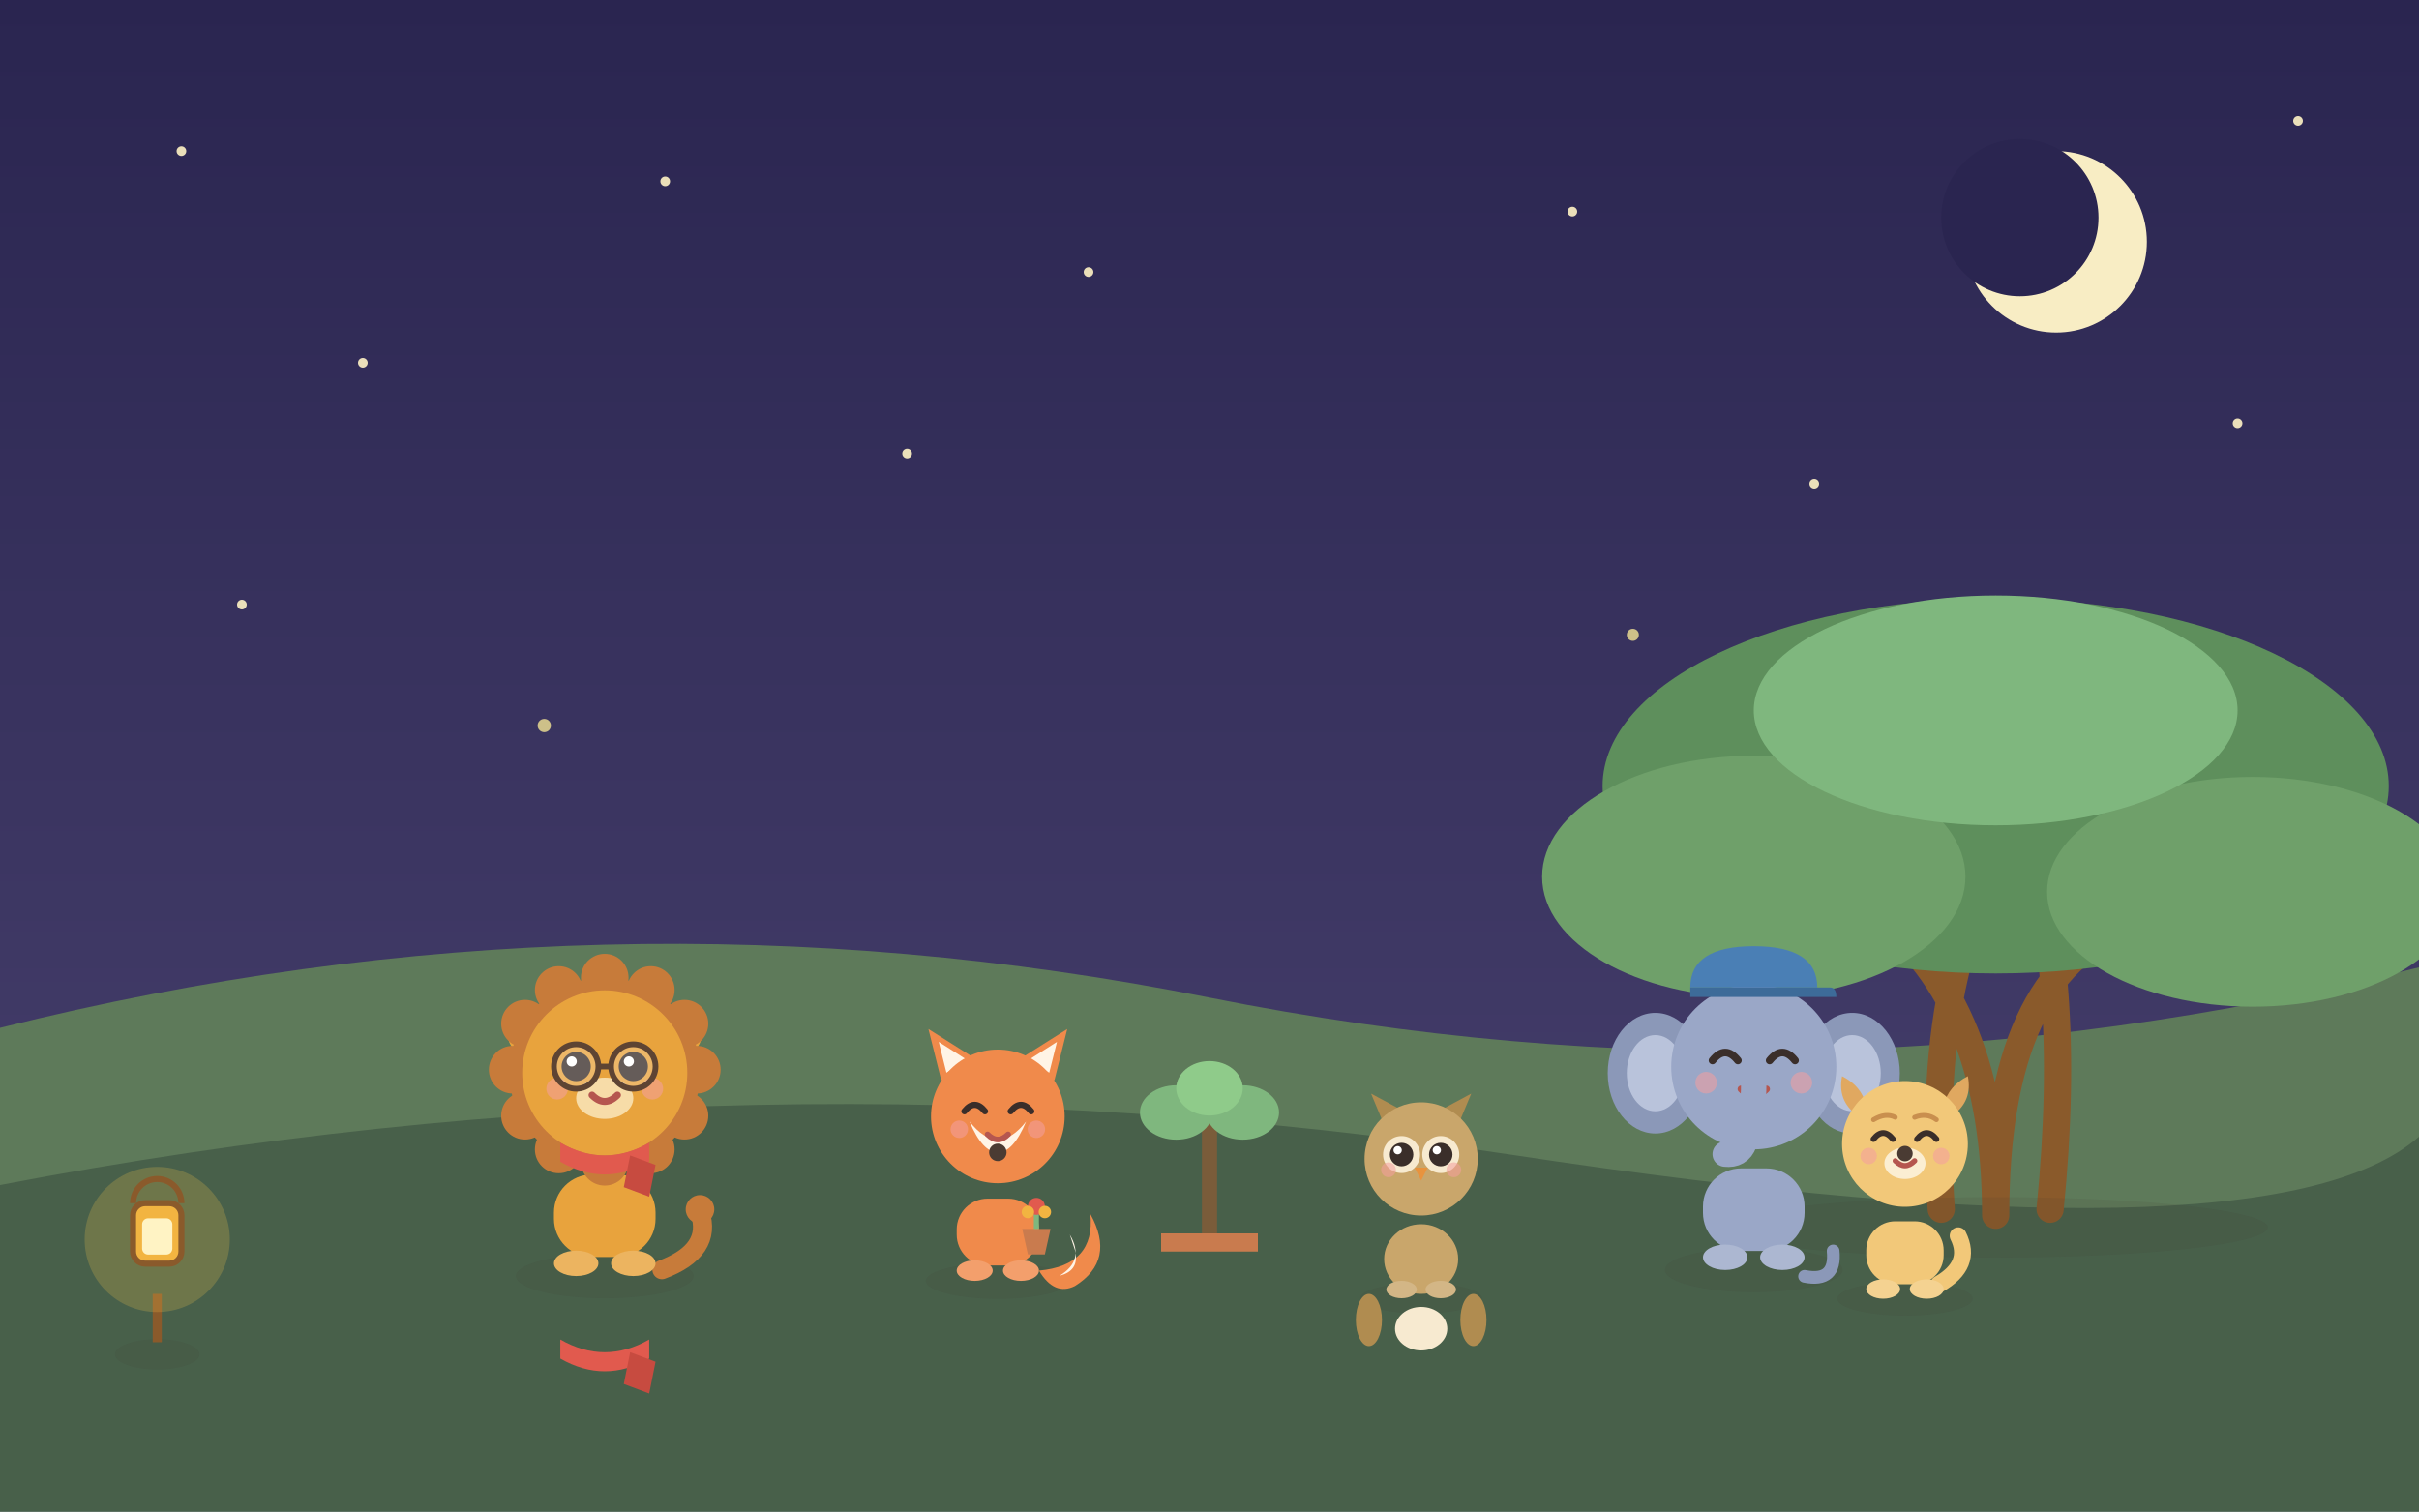
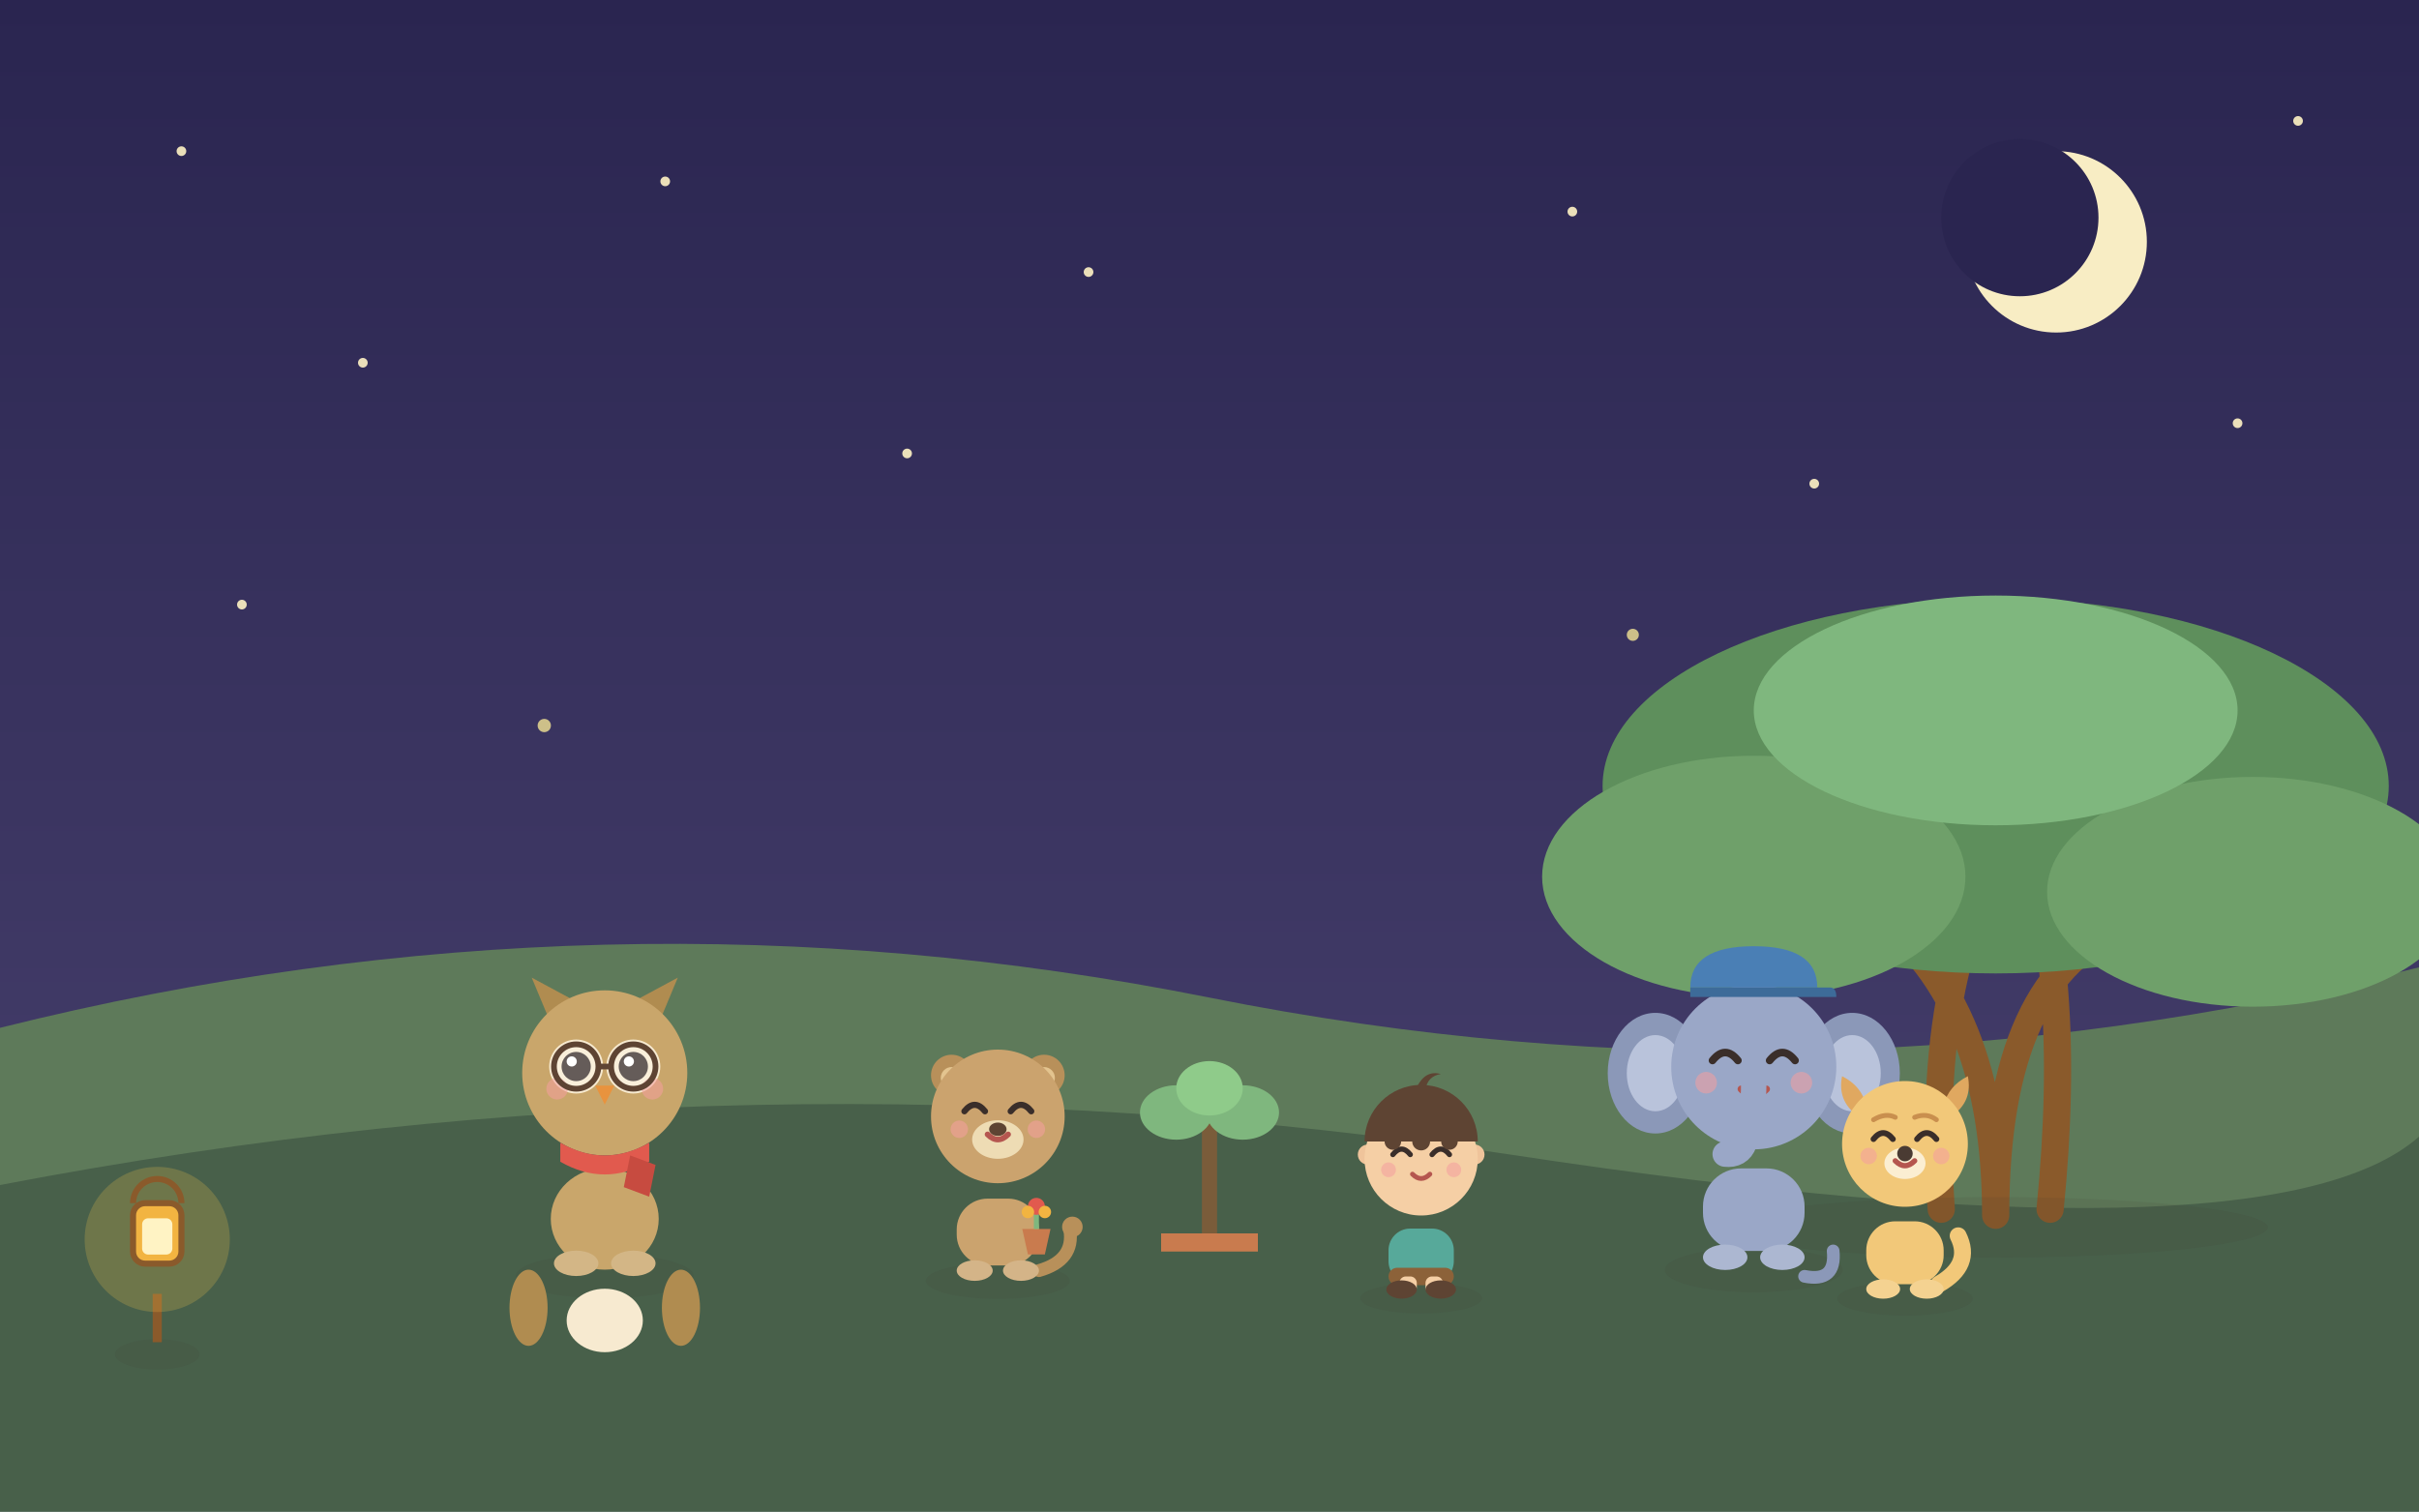
<svg xmlns="http://www.w3.org/2000/svg" viewBox="0 0 800 500">
  <defs>
    <linearGradient id="sky" x1="0" y1="0" x2="0" y2="1">
      <stop offset="0" stop-color="#2A2550" />
      <stop offset="1" stop-color="#4A4370" />
    </linearGradient>
  </defs>
  <rect x="0" y="0" width="800" height="500" rx="0" fill="url(#sky)" />
  <circle cx="680" cy="80" r="30" fill="#F8EDC4" />
  <circle cx="668" cy="72" r="26" fill="#2A2550" />
  <circle cx="60" cy="50" r="1.6" fill="#FFF3C4" opacity="0.9" />
  <circle cx="120" cy="120" r="1.6" fill="#FFF3C4" opacity="0.9" />
  <circle cx="220" cy="60" r="1.6" fill="#FFF3C4" opacity="0.9" />
  <circle cx="300" cy="150" r="1.6" fill="#FFF3C4" opacity="0.9" />
  <circle cx="520" cy="70" r="1.6" fill="#FFF3C4" opacity="0.9" />
  <circle cx="600" cy="160" r="1.6" fill="#FFF3C4" opacity="0.9" />
  <circle cx="740" cy="140" r="1.6" fill="#FFF3C4" opacity="0.9" />
  <circle cx="80" cy="200" r="1.6" fill="#FFF3C4" opacity="0.9" />
  <circle cx="760" cy="40" r="1.6" fill="#FFF3C4" opacity="0.9" />
  <circle cx="360" cy="90" r="1.6" fill="#FFF3C4" opacity="0.9" />
  <circle cx="180" cy="240" r="2.2" fill="#F2E394" opacity="0.8" />
  <circle cx="540" cy="210" r="2" fill="#F2E394" opacity="0.8" />
  <path d="M0,340 Q200,290 400,330 T800,320 L800,500 L0,500 Z" fill="#5E7A5A" />
  <path d="M0,392 Q250,344 500,382 T800,376 L800,500 L0,500 Z" fill="#48604A" />
  <g transform="translate(660,400) scale(1,1)">
    <path d="M-18,0 q-6,-90 30,-130 M18,0 q8,-80 -10,-128 M0,2 q0,-70 -40,-100 M0,2 q0,-80 44,-96" stroke="#8a5a2b" stroke-width="9" stroke-linecap="round" fill="none" />
    <ellipse cx="0" cy="-140" rx="130" ry="62" fill="#5E8F5C" />
    <ellipse cx="-80" cy="-110" rx="70" ry="40" fill="#6FA06A" />
    <ellipse cx="85" cy="-105" rx="68" ry="38" fill="#6FA06A" />
    <ellipse cx="0" cy="-165" rx="80" ry="38" fill="#7FB77E" />
    <ellipse cx="0" cy="6" rx="90" ry="10" fill="#3A2E2A" opacity="0.10" />
  </g>
  <g transform="translate(400,408) scale(1,1)">
    <path d="M0,0 v-34" fill="none" stroke="#7A5C3A" stroke-width="5" stroke-linecap="round" />
    <ellipse cx="-11" cy="-40" rx="12" ry="9" fill="#7FB77E" />
    <ellipse cx="11" cy="-40" rx="12" ry="9" fill="#7FB77E" />
    <ellipse cx="0" cy="-48" rx="11" ry="9" fill="#8FCB8A" />
    <path d="M-16,0 h32 v6 h-32 z" fill="#C97B4E" />
  </g>
  <g transform="translate(330,422) scale(0.85,0.85)">
    <ellipse cx="0" cy="2" rx="28" ry="7" fill="#3A2E2A" opacity="0.10" />
    <g transform="translate(0,0) scale(1,1)">
-       <path d="M16,-2 q22,-2 20,-22 q10,18 -6,28 q-8,4 -14,-6" fill="#F08A4B" />
-       <path d="M28,-16 q6,10 -4,16 q8,-2 6,-10 z" fill="#FFF4E6" />
-       <rect x="-16" y="-30" width="32" height="26" rx="12" fill="#F08A4B" />
-       <ellipse cx="-9" cy="-2" rx="7" ry="4" fill="#f39f6c" />
-       <ellipse cx="9" cy="-2" rx="7" ry="4" fill="#f39f6c" />
+       <path d="M16,-2 q14,-4 12,-16" stroke="#B8905A" stroke-width="5" stroke-linecap="round" fill="none" />
+       <circle cx="29" cy="-19" r="4" fill="#B8905A" />
+       <rect x="-16" y="-30" width="32" height="26" rx="12" fill="#CBA36E" />
+       <ellipse cx="-9" cy="-2" rx="7" ry="4" fill="#d4b488" />
+       <ellipse cx="9" cy="-2" rx="7" ry="4" fill="#d4b488" />
    </g>
    <g transform="translate(0,-62) scale(1,1)">
-       <path d="M-22,-14 L-27,-34 L-8,-22 Z" fill="#F08A4B" />
-       <path d="M22,-14 L27,-34 L8,-22 Z" fill="#F08A4B" />
-       <path d="M-20,-17 L-23,-29 L-12,-22 Z" fill="#FFF4E6" />
-       <path d="M20,-17 L23,-29 L12,-22 Z" fill="#FFF4E6" />
-       <circle cx="0" cy="0" r="26" fill="#F08A4B" />
-       <path d="M-11,2 Q0,16 11,2 Q6,14 0,14 Q-6,14 -11,2 Z" fill="#FFF4E6" />
-       <circle cx="0" cy="14" r="3.4" fill="#4A3B33" />
+       <circle cx="-18" cy="-16" r="8" fill="#B8905A" />
+       <circle cx="18" cy="-16" r="8" fill="#B8905A" />
+       <circle cx="-18" cy="-15" r="4.2" fill="#E3C48F" />
+       <circle cx="18" cy="-15" r="4.2" fill="#E3C48F" />
+       <circle cx="0" cy="0" r="26" fill="#CBA36E" />
+       <ellipse cx="0" cy="9" rx="10" ry="7.5" fill="#EEDCB4" />
+       <ellipse cx="0" cy="5" rx="3.4" ry="2.6" fill="#5E4433" />
      <path d="M-13,-2 q4,-5 8,0 M5,-2 q4,-5 8,0" stroke="#3A2E2A" stroke-width="2.4" stroke-linecap="round" fill="none" />
      <circle cx="-15" cy="5" r="3.4" fill="#F49E9E" opacity="0.55" />
      <circle cx="15" cy="5" r="3.4" fill="#F49E9E" opacity="0.55" />
      <path d="M-4,7 q4,4 8,0" stroke="#B5564F" stroke-width="2.2" stroke-linecap="round" fill="none" />
    </g>
    <g transform="translate(15,-16) scale(1.1,1.1)">
      <path d="M-5,-2 h10 l-2,9 h-6 z" fill="#C97B4E" />
      <path d="M0,-2 v-6" fill="none" stroke="#7FB77E" stroke-width="1.8" />
      <circle cx="0" cy="-10" r="3" fill="#E15A4E" />
      <circle cx="-3" cy="-8" r="2.2" fill="#F2B441" />
      <circle cx="3" cy="-8" r="2.2" fill="#F2B441" />
    </g>
  </g>
  <g transform="translate(470,428) scale(0.72,0.72)">
    <ellipse cx="0" cy="2" rx="28" ry="7" fill="#3A2E2A" opacity="0.10" />
    <g transform="translate(0,0) scale(1,1)">
+       <rect x="-15" y="-30" width="30" height="25" rx="10" fill="#57A99A" />
+       <rect x="-15" y="-12" width="30" height="8" rx="4" fill="#8C6239" />
+       <rect x="-10" y="-8" width="8" height="8" rx="3" fill="#F5CFA5" />
+       <rect x="2" y="-8" width="8" height="8" rx="3" fill="#F5CFA5" />
+       <ellipse cx="-9" cy="-2" rx="7" ry="4.2" fill="#5E4433" />
+       <ellipse cx="9" cy="-2" rx="7" ry="4.2" fill="#5E4433" />
+     </g>
+     <g transform="translate(0,-62) scale(1,1)">
+       <circle cx="-24.5" cy="-2" r="4.6" fill="#EFC49B" />
+       <circle cx="24.5" cy="-2" r="4.6" fill="#EFC49B" />
+       <circle cx="0" cy="0" r="26" fill="#F5CFA5" />
+       <path d="M-13,-2 q4,-5 8,0 M5,-2 q4,-5 8,0" stroke="#3A2E2A" stroke-width="2.4" stroke-linecap="round" fill="none" />
+       <circle cx="-15" cy="5" r="3.4" fill="#F49E9E" opacity="0.55" />
+       <circle cx="15" cy="5" r="3.4" fill="#F49E9E" opacity="0.55" />
+       <path d="M-4,7 q4,4 8,0" stroke="#B5564F" stroke-width="2.2" stroke-linecap="round" fill="none" />
+       <path d="M-26,-8 a26,26 0 0 1 52,0 z" fill="#5E4433" />
+       <circle cx="-13" cy="-8" r="3.8" fill="#5E4433" />
+       <circle cx="0" cy="-8" r="4.1" fill="#5E4433" />
+       <circle cx="13" cy="-8" r="3.8" fill="#5E4433" />
+       <path d="M-2,-33 q4,-8 11,-6 q-6,1 -7,7 z" fill="#5E4433" />
+     </g>
+   </g>
+   <g transform="translate(200,420) scale(1.05,1.05)">
+     <ellipse cx="0" cy="2" rx="28" ry="7" fill="#3A2E2A" opacity="0.10" />
+     <g transform="translate(0,0) scale(1,1)">
      <ellipse cx="0" cy="-16" rx="17" ry="16" fill="#C9A66B" />
      <ellipse cx="0" cy="16" rx="12" ry="10" fill="#F7EAD0" />
      <ellipse cx="-24" cy="12" rx="6" ry="12" fill="#B08C50" />
      <ellipse cx="24" cy="12" rx="6" ry="12" fill="#B08C50" />
      <ellipse cx="-9" cy="-2" rx="7" ry="4" fill="#d3b686" />
      <ellipse cx="9" cy="-2" rx="7" ry="4" fill="#d3b686" />
    </g>
    <g transform="translate(0,-62) scale(1,1)">
      <path d="M-18,-18 L-23,-30 L-10,-23 Z" fill="#B08C50" />
      <path d="M18,-18 L23,-30 L10,-23 Z" fill="#B08C50" />
      <circle cx="0" cy="0" r="26" fill="#C9A66B" />
      <circle cx="-9" cy="-2" r="8.5" fill="#F7EAD0" />
      <circle cx="9" cy="-2" r="8.5" fill="#F7EAD0" />
-       <circle cx="-9" cy="-2" r="5.4" fill="#3A2E2A" />
-       <circle cx="9" cy="-2" r="5.4" fill="#3A2E2A" />
-       <circle cx="-10.8" cy="-4" r="1.9" fill="#fff" />
-       <circle cx="7.2" cy="-4" r="1.9" fill="#fff" />
-       <circle cx="-15" cy="5" r="3.4" fill="#F49E9E" opacity="0.55" />
-       <circle cx="15" cy="5" r="3.4" fill="#F49E9E" opacity="0.55" />
-       <path d="M-3,4 L3,4 L0,10 Z" fill="#E8933E" />
-     </g>
-   </g>
-   <g transform="translate(200,420) scale(1.05,1.05)">
-     <ellipse cx="0" cy="2" rx="28" ry="7" fill="#3A2E2A" opacity="0.10" />
-     <g transform="translate(0,0) scale(1,1)">
-       <path d="M18,0 q16,-6 12,-18" stroke="#C77B3A" stroke-width="6" stroke-linecap="round" fill="none" />
-       <circle cx="30" cy="-19" r="4.5" fill="#C77B3A" />
-       <rect x="-16" y="-30" width="32" height="26" rx="12" fill="#E8A33D" />
-       <path d="M-14,22 q14,8 28,0 l0,6 q-14,8 -28,0 z" fill="#E15A4E" />
-       <path d="M8,26 l8,3 l-2,10 l-8,-3 z" fill="#C74B40" />
-       <ellipse cx="-9" cy="-2" rx="7" ry="4" fill="#ecb460" />
-       <ellipse cx="9" cy="-2" rx="7" ry="4" fill="#ecb460" />
-     </g>
-     <g transform="translate(0,-62) scale(1,1)">
-       <circle cx="-24" cy="-12" r="6.5" fill="#E8A33D" />
-       <circle cx="24" cy="-12" r="6.5" fill="#E8A33D" />
-       <path d="M0,-30 a30,30 0 1 0 0.01,0 z" fill="#C77B3A" />
-       <circle cx="29" cy="-1" r="7.5" fill="#C77B3A" />
-       <circle cx="25.115" cy="13.5" r="7.5" fill="#C77B3A" />
-       <circle cx="14.5" cy="24.115" r="7.5" fill="#C77B3A" />
-       <circle cx="1.7757378587636622e-15" cy="28" r="7.5" fill="#C77B3A" />
-       <circle cx="-14.5" cy="24.115" r="7.5" fill="#C77B3A" />
-       <circle cx="-25.115" cy="13.5" r="7.5" fill="#C77B3A" />
-       <circle cx="-29" cy="-1" r="7.5" fill="#C77B3A" />
-       <circle cx="-25.115" cy="-15.5" r="7.5" fill="#C77B3A" />
-       <circle cx="-14.5" cy="-26.115" r="7.5" fill="#C77B3A" />
-       <circle cx="-5.327213576290986e-15" cy="-30" r="7.5" fill="#C77B3A" />
-       <circle cx="14.5" cy="-26.115" r="7.5" fill="#C77B3A" />
-       <circle cx="25.115" cy="-15.5" r="7.5" fill="#C77B3A" />
-       <circle cx="0" cy="0" r="26" fill="#E8A33D" />
-       <ellipse cx="0" cy="8" rx="9" ry="6.5" fill="#F7DCA8" />
      <circle cx="-9" cy="-2" r="4.6" fill="#3A2E2A" />
      <circle cx="9" cy="-2" r="4.6" fill="#3A2E2A" />
      <circle cx="-10.4" cy="-3.6" r="1.6" fill="#fff" />
      <circle cx="7.6" cy="-3.6" r="1.6" fill="#fff" />
      <circle cx="-15" cy="5" r="3.4" fill="#F49E9E" opacity="0.55" />
      <circle cx="15" cy="5" r="3.4" fill="#F49E9E" opacity="0.55" />
-       <path d="M-4,7 q4,4 8,0" stroke="#B5564F" stroke-width="2.2" stroke-linecap="round" fill="none" />
+       <path d="M-3,4 L3,4 L0,10 Z" fill="#E8933E" />
      <g transform="translate(0,-2) scale(1,1)">
        <circle cx="-9" cy="0" r="7" fill="#FFFFFF" fill-opacity="0.22" stroke="#5E4433" stroke-width="1.8" />
        <circle cx="9" cy="0" r="7" fill="#FFFFFF" fill-opacity="0.22" stroke="#5E4433" stroke-width="1.8" />
        <path d="M-2,0 h4" fill="none" stroke="#5E4433" stroke-width="1.8" />
      </g>
      <path d="M-14,22 q14,8 28,0 l0,6 q-14,8 -28,0 z" fill="#E15A4E" />
      <path d="M8,26 l8,3 l-2,10 l-8,-3 z" fill="#C74B40" />
    </g>
  </g>
  <g transform="translate(580,418) scale(1.05,1.05)">
    <ellipse cx="0" cy="2" rx="28" ry="7" fill="#3A2E2A" opacity="0.10" />
    <g transform="translate(0,0) scale(1,1)">
      <path d="M16,4 q10,2 9,-8" stroke="#8B98B8" stroke-width="4" stroke-linecap="round" fill="none" />
      <rect x="-16" y="-30" width="32" height="26" rx="12" fill="#9AA7C7" />
      <ellipse cx="-9" cy="-2" rx="7" ry="4" fill="#acb7d1" />
      <ellipse cx="9" cy="-2" rx="7" ry="4" fill="#acb7d1" />
    </g>
    <g transform="translate(0,-62) scale(1,1)">
      <ellipse cx="-31" cy="2" rx="15" ry="19" fill="#8B98B8" />
      <ellipse cx="31" cy="2" rx="15" ry="19" fill="#8B98B8" />
      <ellipse cx="-31" cy="2" rx="9" ry="12" fill="#B9C3DB" />
      <ellipse cx="31" cy="2" rx="9" ry="12" fill="#B9C3DB" />
      <circle cx="0" cy="0" r="26" fill="#9AA7C7" />
      <path d="M-13,-2 q4,-5 8,0 M5,-2 q4,-5 8,0" stroke="#3A2E2A" stroke-width="2.4" stroke-linecap="round" fill="none" />
      <circle cx="-15" cy="5" r="3.4" fill="#F49E9E" opacity="0.55" />
      <circle cx="15" cy="5" r="3.4" fill="#F49E9E" opacity="0.55" />
      <path d="M-4,7 q4,4 8,0" stroke="#B5564F" stroke-width="2.2" stroke-linecap="round" fill="none" />
      <path d="M0,4 q0,14 -3,20 q-1.5,4 -6,3.5" stroke="#9AA7C7" stroke-width="8" stroke-linecap="round" fill="none" />
      <g transform="translate(0,-5) scale(1,1)">
        <path d="M-20,-20 q0,-13 20,-13 q20,0 20,13 z" fill="#4A7FB5" />
        <path d="M-20,-20 h44 q2,0 2,3 h-46 z" fill="#3D6B99" />
      </g>
    </g>
  </g>
  <g transform="translate(630,428) scale(0.8,0.8)">
    <ellipse cx="0" cy="2" rx="28" ry="7" fill="#3A2E2A" opacity="0.10" />
    <g transform="translate(0,0) scale(1,1)">
      <path d="M14,-4 q14,-8 8,-20" stroke="#F2C879" stroke-width="7" stroke-linecap="round" fill="none" />
      <rect x="-16" y="-30" width="32" height="26" rx="12" fill="#F2C879" />
      <ellipse cx="-9" cy="-2" rx="7" ry="4" fill="#f4d291" />
      <ellipse cx="9" cy="-2" rx="7" ry="4" fill="#f4d291" />
    </g>
    <g transform="translate(0,-62) scale(1,1)">
      <path d="M-20,-12 q-8,-6 -6,-16 q8,4 10,12 z" fill="#E0A860" />
      <path d="M20,-12 q8,-6 6,-16 q-8,4 -10,12 z" fill="#E0A860" />
      <circle cx="0" cy="0" r="26" fill="#F2C879" />
      <ellipse cx="0" cy="8" rx="8.5" ry="6.5" fill="#FBEED2" />
      <circle cx="0" cy="4" r="3.2" fill="#4A3B33" />
      <path d="M-13,-2 q4,-5 8,0 M5,-2 q4,-5 8,0" stroke="#3A2E2A" stroke-width="2.4" stroke-linecap="round" fill="none" />
      <circle cx="-15" cy="5" r="3.4" fill="#F49E9E" opacity="0.55" />
      <circle cx="15" cy="5" r="3.4" fill="#F49E9E" opacity="0.55" />
      <path d="M-4,7 q4,4 8,0" stroke="#B5564F" stroke-width="2.2" stroke-linecap="round" fill="none" />
      <path d="M-13,-10 q5,-3 9,-1 M4,-11 q5,-2 9,1" stroke="#C98F4E" stroke-width="2" stroke-linecap="round" fill="none" />
    </g>
  </g>
  <g transform="translate(52,446) scale(1,1)">
    <ellipse cx="0" cy="2" rx="14" ry="5" fill="#3A2E2A" opacity="0.10" />
    <path d="M0,-2 v-16" fill="none" stroke="#8a5a2b" stroke-width="3" />
    <circle cx="0" cy="-36" r="24" fill="#F8C64B" opacity="0.22" />
    <path d="M-8,-48 a8,8 0 0 1 16,0" stroke="#8a5a2b" stroke-width="2" fill="none" />
    <rect x="-8" y="-48" width="16" height="20" rx="4" fill="#F2B441" stroke="#8a5a2b" stroke-width="2" />
    <rect x="-5" y="-43" width="10" height="12" rx="2" fill="#FFF3C4" />
  </g>
</svg>
